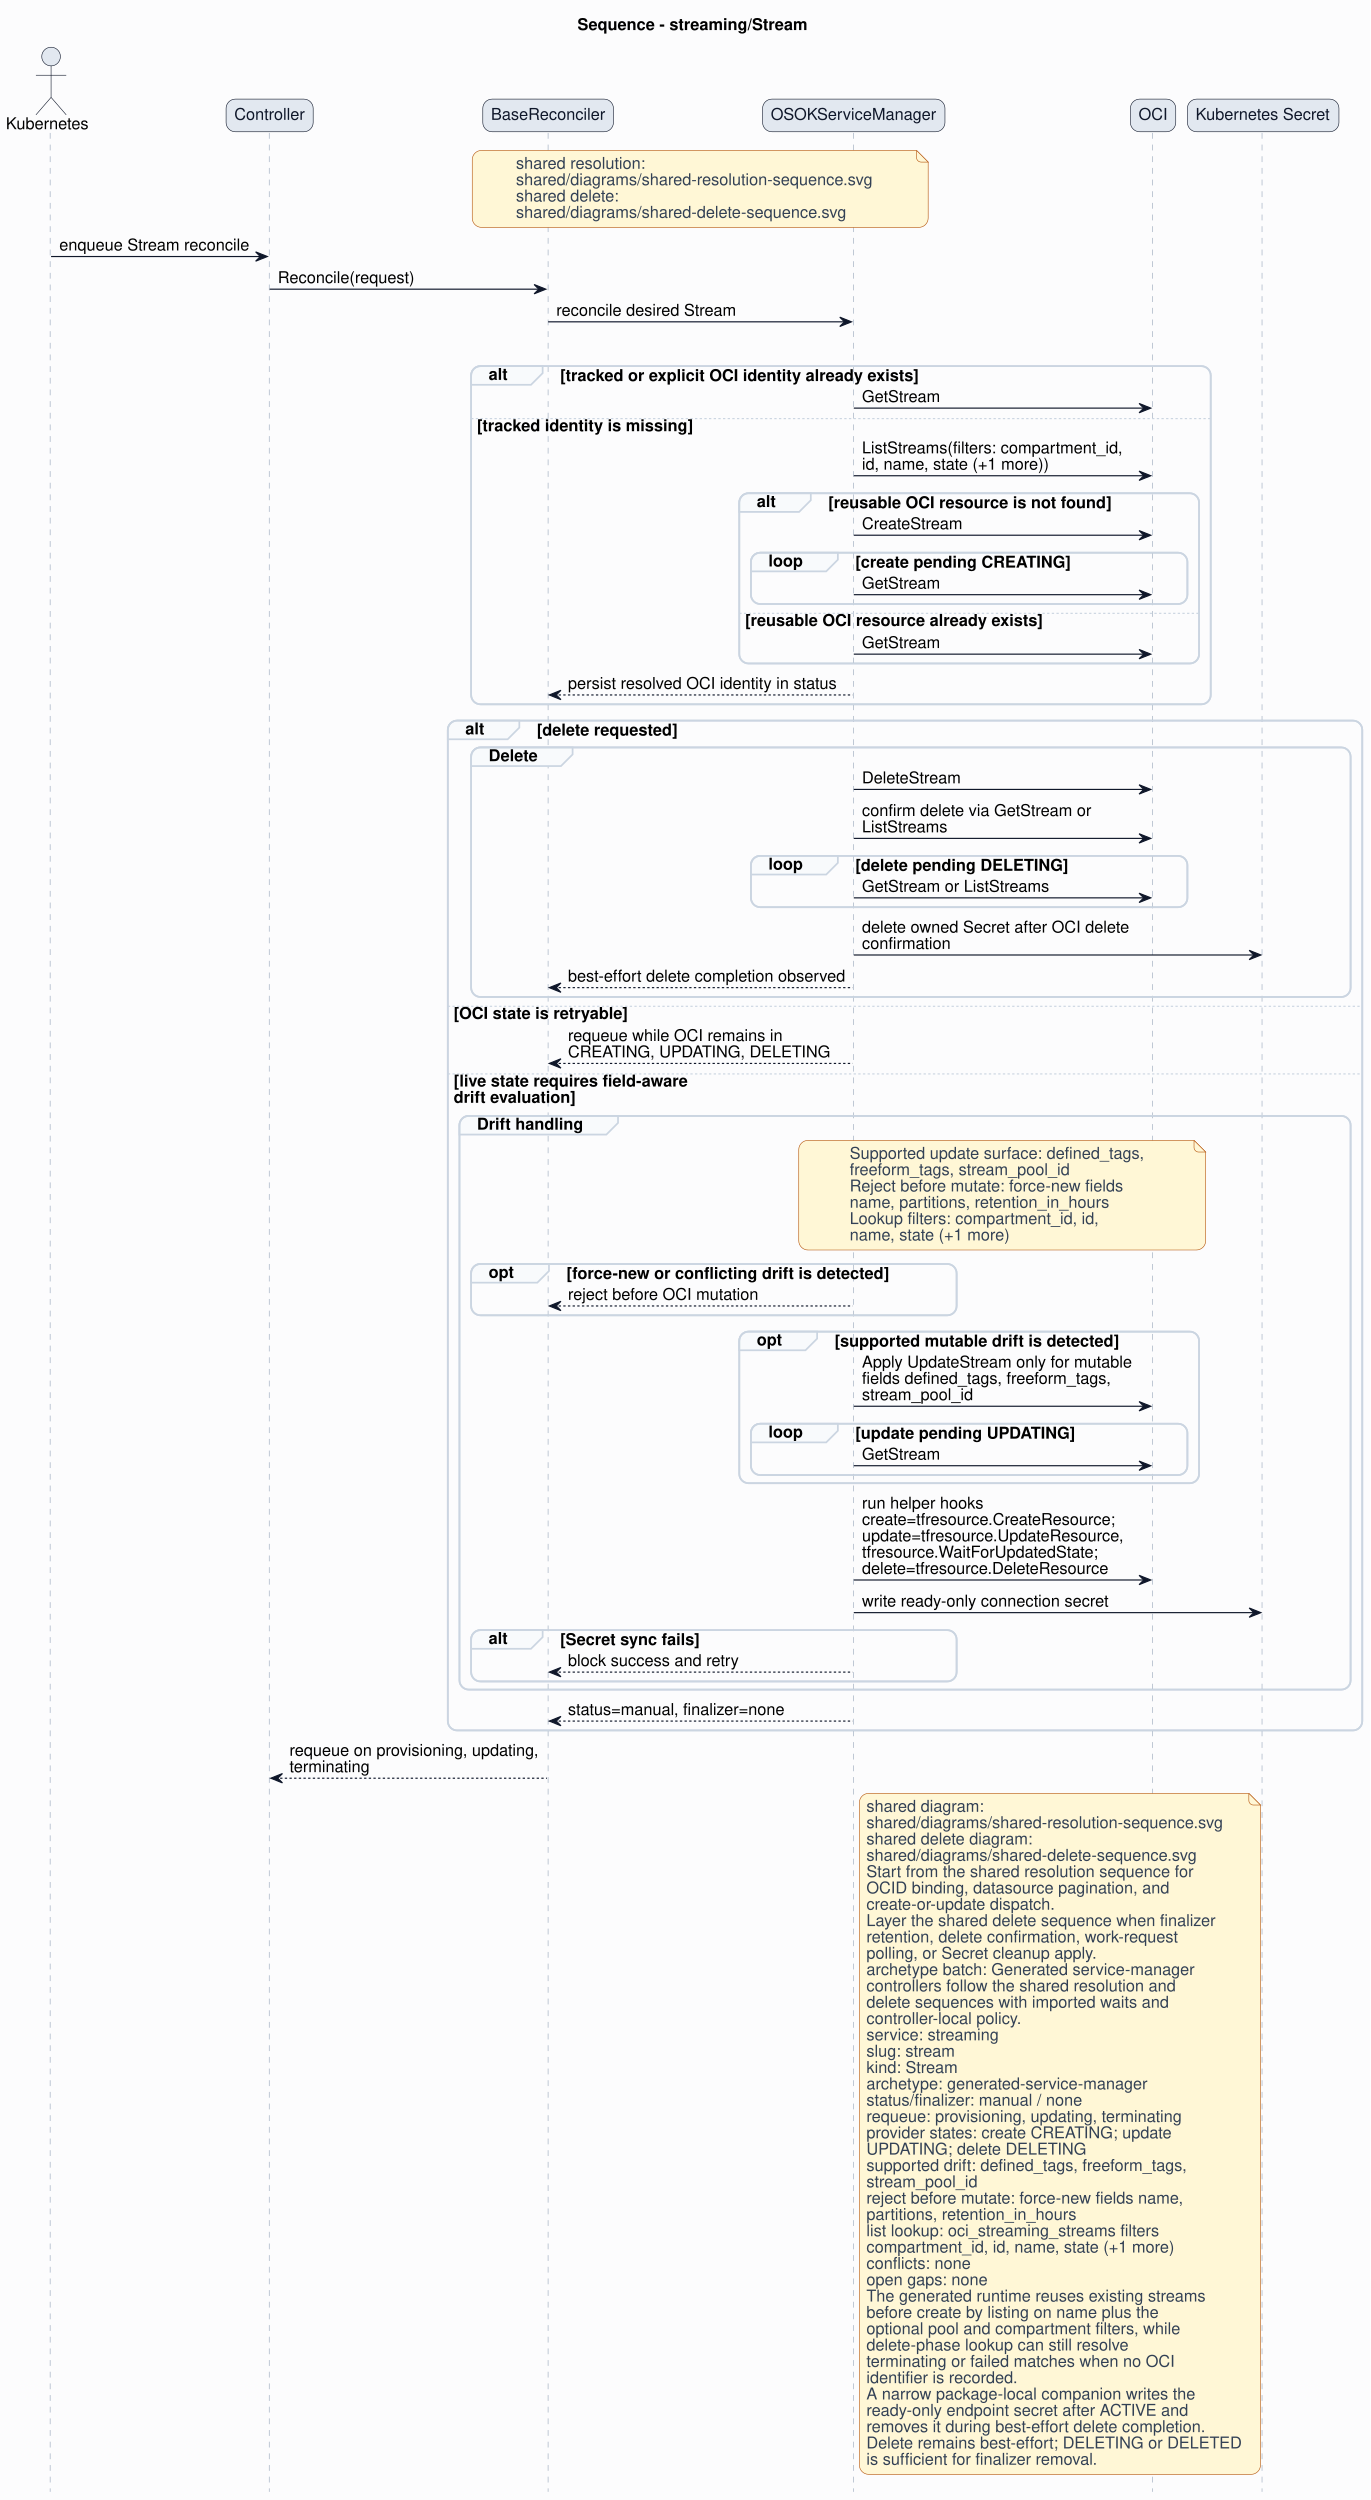
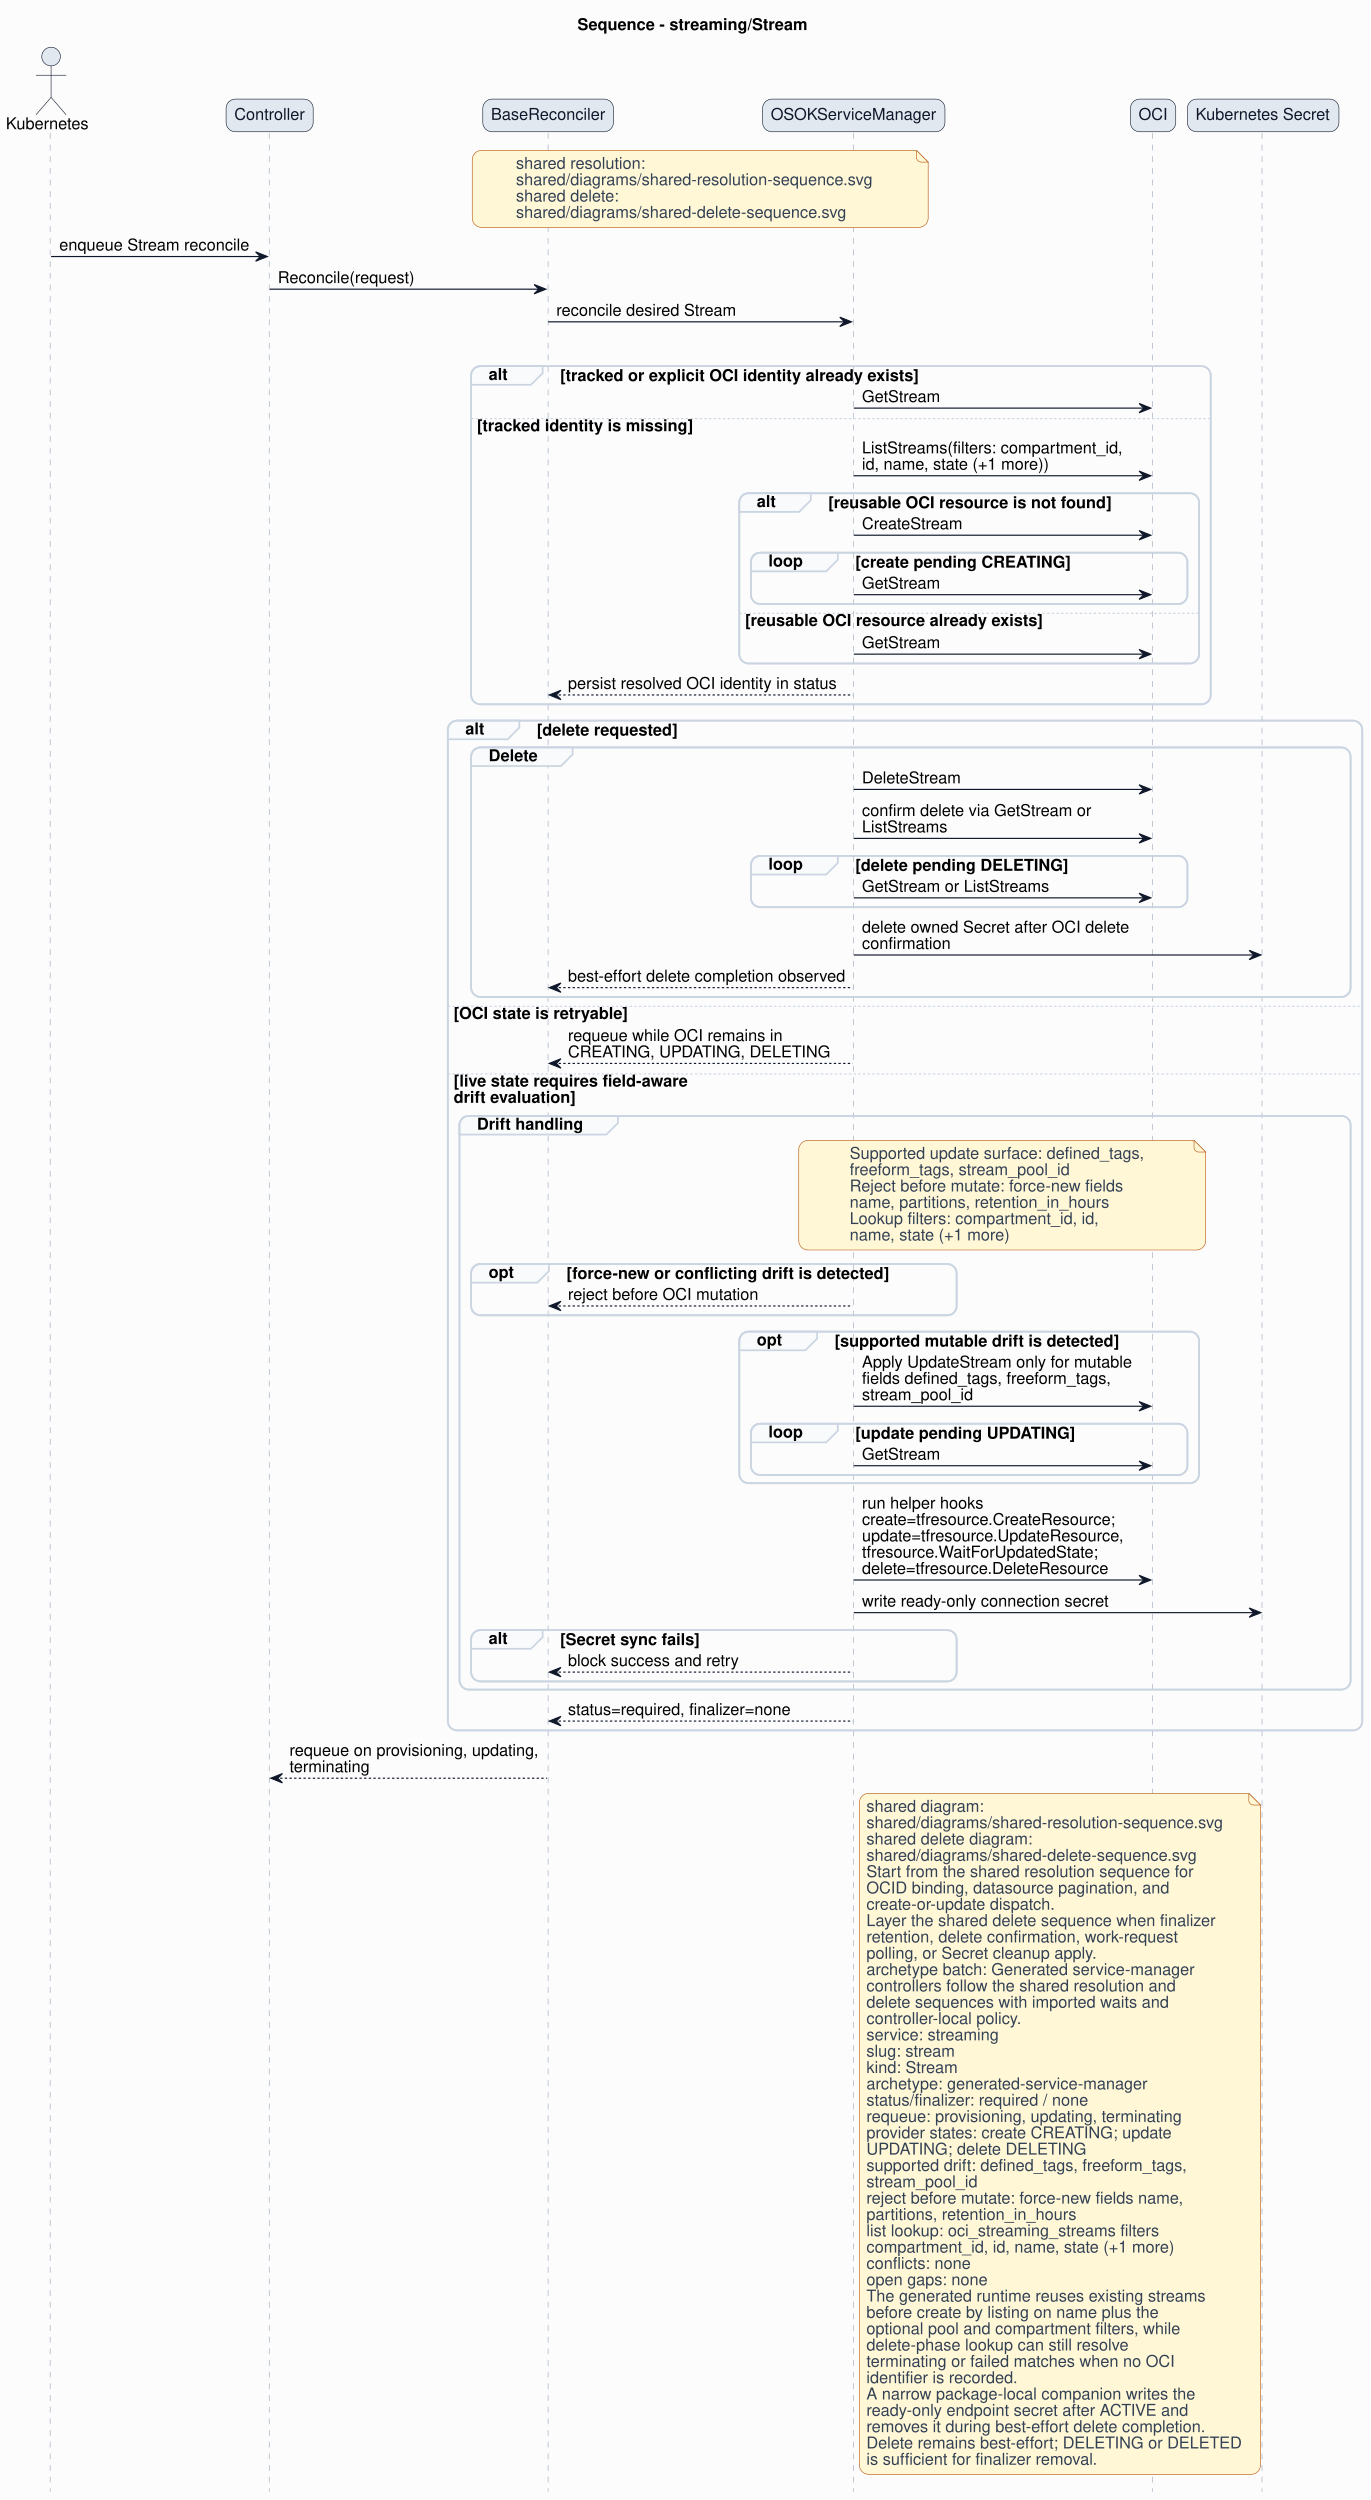
<svg xmlns="http://www.w3.org/2000/svg" contentStyleType="text/css" data-diagram-type="SEQUENCE" height="2144px" preserveAspectRatio="none" style="width:1175px;height:2144px;background:#FCFCFD;" version="1.1" viewBox="0 0 1175 2144" width="1175px" zoomAndPan="magnify">
  <defs />
  <g>
    <rect fill="#FCFCFD" height="2144" style="stroke:none;stroke-width:1;" width="1175" x="0" y="0" />
    <text fill="#000000" font-family="Helvetica" font-size="14" font-weight="bold" lengthAdjust="spacing" textLength="196.848" x="495.215" y="25.78">Sequence - streaming/Stream</text>
    <rect fill="none" height="290" rx="8" ry="8" style="stroke:#CBD5E1;stroke-width:1.5;" width="634.28" x="404.039" y="314" />
    <rect fill="none" height="146" rx="8" ry="8" style="stroke:#CBD5E1;stroke-width:1.5;" width="394.316" x="634.003" y="423" />
    <rect fill="none" height="44" rx="8" ry="8" style="stroke:#CBD5E1;stroke-width:1.5;" width="374.316" x="644.003" y="474" />
    <rect fill="none" height="866" rx="8" ry="8" style="stroke:#CBD5E1;stroke-width:1.5;" width="784.238" x="384.039" y="618" />
    <rect fill="none" height="214" rx="8" ry="8" style="stroke:#CBD5E1;stroke-width:1.5;" width="754.238" x="404.039" y="641" />
    <rect fill="none" height="44" rx="8" ry="8" style="stroke:#CBD5E1;stroke-width:1.5;" width="374.316" x="644.003" y="734" />
    <rect fill="none" height="492" rx="8" ry="8" style="stroke:#CBD5E1;stroke-width:1.5;" width="764.238" x="394.039" y="957" />
    <rect fill="none" height="44" rx="8" ry="8" style="stroke:#CBD5E1;stroke-width:1.5;" width="416.357" x="404.039" y="1084" />
    <rect fill="none" height="130" rx="8" ry="8" style="stroke:#CBD5E1;stroke-width:1.5;" width="394.316" x="634.003" y="1142" />
    <rect fill="none" height="44" rx="8" ry="8" style="stroke:#CBD5E1;stroke-width:1.5;" width="374.316" x="644.003" y="1221" />
    <rect fill="none" height="44" rx="8" ry="8" style="stroke:#CBD5E1;stroke-width:1.5;" width="416.357" x="404.039" y="1398" />
    <g class="participant-lifeline" data-entity-uid="part1" data-qualified-name="Kubernetes" id="part1-lifeline">
      <g>
        <rect fill="#000000" fill-opacity="0" height="2023" width="8" x="39.803" y="114" />
        <line style="stroke:#94A3B8;stroke-width:0.5;stroke-dasharray:5,5;" x1="43" x2="43" y1="114" y2="2137" />
      </g>
    </g>
    <g class="participant-lifeline" data-entity-uid="part2" data-qualified-name="Controller" id="part2-lifeline">
      <g>
        <rect fill="#000000" fill-opacity="0" height="2023" width="8" x="227.237" y="114" />
        <line style="stroke:#94A3B8;stroke-width:0.5;stroke-dasharray:5,5;" x1="230.892" x2="230.892" y1="114" y2="2137" />
      </g>
    </g>
    <g class="participant-lifeline" data-entity-uid="part3" data-qualified-name="BaseReconciler" id="part3-lifeline">
      <g>
        <rect fill="#000000" fill-opacity="0" height="2023" width="8" x="466.063" y="114" />
        <line style="stroke:#94A3B8;stroke-width:0.5;stroke-dasharray:5,5;" x1="470.039" x2="470.039" y1="114" y2="2137" />
      </g>
    </g>
    <g class="participant-lifeline" data-entity-uid="part4" data-qualified-name="ServiceManager" id="part4-lifeline">
      <g>
        <rect fill="#000000" fill-opacity="0" height="2023" width="8" x="728.2" y="114" />
        <line style="stroke:#94A3B8;stroke-width:0.5;stroke-dasharray:5,5;" x1="732.003" x2="732.003" y1="114" y2="2137" />
      </g>
    </g>
    <g class="participant-lifeline" data-entity-uid="part5" data-qualified-name="OCI" id="part5-lifeline">
      <g>
        <rect fill="#000000" fill-opacity="0" height="2023" width="8" x="984.875" y="114" />
        <line style="stroke:#94A3B8;stroke-width:0.5;stroke-dasharray:5,5;" x1="988.43" x2="988.43" y1="114" y2="2137" />
      </g>
    </g>
    <g class="participant-lifeline" data-entity-uid="part6" data-qualified-name="SecretStore" id="part6-lifeline">
      <g>
        <rect fill="#000000" fill-opacity="0" height="2023" width="8" x="1079.298" y="114" />
        <line style="stroke:#94A3B8;stroke-width:0.5;stroke-dasharray:5,5;" x1="1082.319" x2="1082.319" y1="114" y2="2137" />
      </g>
    </g>
    <g class="participant participant-head" data-entity-uid="part1" data-qualified-name="Kubernetes" id="part1-head">
      <text fill="#000000" font-family="Helvetica" font-size="14" lengthAdjust="spacing" textLength="71.606" x="5" y="110.78">Kubernetes</text>
      <ellipse cx="43.803" cy="48.5" fill="#E2E8F0" rx="8" ry="8" style="stroke:#0F172A;stroke-width:0.5;" />
      <path d="M43.803,56.5 L43.803,83.5 M30.803,64.5 L56.803,64.5 M43.803,83.5 L30.803,98.5 M43.803,83.5 L56.803,98.5" fill="none" style="stroke:#0F172A;stroke-width:0.5;" />
    </g>
    <g class="participant participant-head" data-entity-uid="part2" data-qualified-name="Controller" id="part2-head">
      <rect fill="#E2E8F0" height="28" rx="8" ry="8" style="stroke:#0F172A;stroke-width:0.5;" width="74.689" x="193.892" y="85" />
      <text fill="#0F172A" font-family="Helvetica" font-size="14" lengthAdjust="spacing" textLength="60.69" x="200.892" y="102.78">Controller</text>
    </g>
    <g class="participant participant-head" data-entity-uid="part3" data-qualified-name="BaseReconciler" id="part3-head">
      <rect fill="#E2E8F0" height="28" rx="8" ry="8" style="stroke:#0F172A;stroke-width:0.5;" width="112.048" x="414.039" y="85" />
      <text fill="#0F172A" font-family="Helvetica" font-size="14" lengthAdjust="spacing" textLength="98.048" x="421.039" y="102.78">BaseReconciler</text>
    </g>
    <g class="participant participant-head" data-entity-uid="part4" data-qualified-name="ServiceManager" id="part4-head">
      <rect fill="#E2E8F0" height="28" rx="8" ry="8" style="stroke:#0F172A;stroke-width:0.5;" width="156.393" x="654.003" y="85" />
      <text fill="#0F172A" font-family="Helvetica" font-size="14" lengthAdjust="spacing" textLength="142.393" x="661.003" y="102.78">OSOKServiceManager</text>
    </g>
    <g class="participant participant-head" data-entity-uid="part5" data-qualified-name="OCI" id="part5-head">
      <rect fill="#E2E8F0" height="28" rx="8" ry="8" style="stroke:#0F172A;stroke-width:0.5;" width="38.89" x="969.43" y="85" />
      <text fill="#0F172A" font-family="Helvetica" font-size="14" lengthAdjust="spacing" textLength="24.89" x="976.43" y="102.78">OCI</text>
    </g>
    <g class="participant participant-head" data-entity-uid="part6" data-qualified-name="SecretStore" id="part6-head">
      <rect fill="#E2E8F0" height="28" rx="8" ry="8" style="stroke:#0F172A;stroke-width:0.5;" width="129.958" x="1018.319" y="85" />
      <text fill="#0F172A" font-family="Helvetica" font-size="14" lengthAdjust="spacing" textLength="115.958" x="1025.319" y="102.78">Kubernetes Secret</text>
    </g>
    <path d="M405,137 L405,187 A8,8 0 0 0 413,195 L788,195 A8,8 0 0 0 796,187 L796,139 L786,129 L413,129 A8,8 0 0 0 405,137" fill="#FFF7D6" style="stroke:#B45309;stroke-width:0.5;" />
    <path d="M786,129 L786,135 A4,4 0 0 0 790,139 L796,139 L786,129" fill="#FFF7D6" style="stroke:#B45309;stroke-width:0.5;" />
    <text fill="#334155" font-family="Helvetica" font-size="14" lengthAdjust="spacing" textLength="111.289" x="442.483" y="144.78">shared resolution:</text>
    <text fill="#334155" font-family="Helvetica" font-size="14" lengthAdjust="spacing" textLength="307.392" x="442.483" y="158.78">shared/diagrams/shared-resolution-sequence.svg</text>
    <text fill="#334155" font-family="Helvetica" font-size="14" lengthAdjust="spacing" textLength="88.731" x="442.483" y="172.78">shared delete:</text>
    <text fill="#334155" font-family="Helvetica" font-size="14" lengthAdjust="spacing" textLength="284.833" x="442.483" y="186.78">shared/diagrams/shared-delete-sequence.svg</text>
    <g class="message" data-entity-1="part1" data-entity-2="part2" id="msg1">
      <polygon fill="#0F172A" points="219.237,216,229.237,220,219.237,224,223.237,220" style="stroke:#0F172A;stroke-width:1;" />
      <line style="stroke:#0F172A;stroke-width:1;" x1="43.803" x2="225.237" y1="220" y2="220" />
      <text fill="#000000" font-family="Helvetica" font-size="14" lengthAdjust="spacing" textLength="163.434" x="50.803" y="214.78">enqueue Stream reconcile</text>
    </g>
    <g class="message" data-entity-1="part2" data-entity-2="part3" id="msg2">
      <polygon fill="#0F172A" points="458.063,244,468.063,248,458.063,252,462.063,248" style="stroke:#0F172A;stroke-width:1;" />
      <line style="stroke:#0F172A;stroke-width:1;" x1="231.237" x2="464.063" y1="248" y2="248" />
      <text fill="#000000" font-family="Helvetica" font-size="14" lengthAdjust="spacing" textLength="117.496" x="238.237" y="242.78">Reconcile(request)</text>
    </g>
    <g class="message" data-entity-1="part3" data-entity-2="part4" id="msg3">
      <polygon fill="#0F172A" points="720.2,272,730.2,276,720.2,280,724.2,276" style="stroke:#0F172A;stroke-width:1;" />
      <line style="stroke:#0F172A;stroke-width:1;" x1="470.063" x2="726.2" y1="276" y2="276" />
      <text fill="#000000" font-family="Helvetica" font-size="14" lengthAdjust="spacing" textLength="154.848" x="477.063" y="270.78">reconcile desired Stream</text>
    </g>
    <path d="M412.039,314 L465.377,314 L465.377,320 L455.377,330 L404.039,330 L404.039,322 A8,8 0 0 1 412.039,314" fill="#F8FAFC" style="stroke:#CBD5E1;stroke-width:1.5;" />
    <rect fill="none" height="290" rx="8" ry="8" style="stroke:#CBD5E1;stroke-width:1.5;" width="634.28" x="404.039" y="314" />
    <text fill="#000000" font-family="Helvetica" font-size="14" font-weight="bold" lengthAdjust="spacing" textLength="16.338" x="419.039" y="325.78">alt</text>
    <text fill="#000000" font-family="Helvetica" font-size="14" font-weight="bold" lengthAdjust="spacing" textLength="308.109" x="480.377" y="326.78">[tracked or explicit OCI identity already exists]</text>
    <g class="message" data-entity-1="part4" data-entity-2="part5" id="msg4">
      <polygon fill="#0F172A" points="976.875,346,986.875,350,976.875,354,980.875,350" style="stroke:#0F172A;stroke-width:1;" />
      <line style="stroke:#0F172A;stroke-width:1;" x1="732.2" x2="982.875" y1="350" y2="350" />
      <text fill="#000000" font-family="Helvetica" font-size="14" lengthAdjust="spacing" textLength="67.689" x="739.2" y="344.78">GetStream</text>
    </g>
    <line style="stroke:#CBD5E1;stroke-width:1;stroke-dasharray:2,2;" x1="404.039" x2="1038.319" y1="359" y2="359" />
    <text fill="#000000" font-family="Helvetica" font-size="14" font-weight="bold" lengthAdjust="spacing" textLength="185.158" x="409.039" y="369.78">[tracked identity is missing]</text>
    <g class="message" data-entity-1="part4" data-entity-2="part5" id="msg5">
      <polygon fill="#0F172A" points="976.875,404,986.875,408,976.875,412,980.875,408" style="stroke:#0F172A;stroke-width:1;" />
      <line style="stroke:#0F172A;stroke-width:1;" x1="732.2" x2="982.875" y1="408" y2="408" />
      <text fill="#000000" font-family="Helvetica" font-size="14" lengthAdjust="spacing" textLength="224.068" x="739.2" y="388.78">ListStreams(filters: compartment_id,</text>
      <text fill="#000000" font-family="Helvetica" font-size="14" lengthAdjust="spacing" textLength="161.451" x="739.2" y="402.78">id, name, state (+1 more))</text>
    </g>
    <path d="M642.003,423 L695.341,423 L695.341,429 L685.341,439 L634.003,439 L634.003,431 A8,8 0 0 1 642.003,423" fill="#F8FAFC" style="stroke:#CBD5E1;stroke-width:1.5;" />
    <rect fill="none" height="146" rx="8" ry="8" style="stroke:#CBD5E1;stroke-width:1.5;" width="394.316" x="634.003" y="423" />
    <text fill="#000000" font-family="Helvetica" font-size="14" font-weight="bold" lengthAdjust="spacing" textLength="16.338" x="649.003" y="434.78">alt</text>
    <text fill="#000000" font-family="Helvetica" font-size="14" font-weight="bold" lengthAdjust="spacing" textLength="242.703" x="710.341" y="435.78">[reusable OCI resource is not found]</text>
    <g class="message" data-entity-1="part4" data-entity-2="part5" id="msg6">
      <polygon fill="#0F172A" points="976.875,455,986.875,459,976.875,463,980.875,459" style="stroke:#0F172A;stroke-width:1;" />
      <line style="stroke:#0F172A;stroke-width:1;" x1="732.2" x2="982.875" y1="459" y2="459" />
      <text fill="#000000" font-family="Helvetica" font-size="14" lengthAdjust="spacing" textLength="87.144" x="739.2" y="453.78">CreateStream</text>
    </g>
    <path d="M652.003,474 L718.548,474 L718.548,480 L708.548,490 L644.003,490 L644.003,482 A8,8 0 0 1 652.003,474" fill="#F8FAFC" style="stroke:#CBD5E1;stroke-width:1.5;" />
    <rect fill="none" height="44" rx="8" ry="8" style="stroke:#CBD5E1;stroke-width:1.5;" width="374.316" x="644.003" y="474" />
    <text fill="#000000" font-family="Helvetica" font-size="14" font-weight="bold" lengthAdjust="spacing" textLength="29.545" x="659.003" y="485.78">loop</text>
    <text fill="#000000" font-family="Helvetica" font-size="14" font-weight="bold" lengthAdjust="spacing" textLength="185.903" x="733.548" y="486.78">[create pending CREATING]</text>
    <g class="message" data-entity-1="part4" data-entity-2="part5" id="msg7">
      <polygon fill="#0F172A" points="976.875,506,986.875,510,976.875,514,980.875,510" style="stroke:#0F172A;stroke-width:1;" />
      <line style="stroke:#0F172A;stroke-width:1;" x1="732.2" x2="982.875" y1="510" y2="510" />
      <text fill="#000000" font-family="Helvetica" font-size="14" lengthAdjust="spacing" textLength="67.689" x="739.2" y="504.78">GetStream</text>
    </g>
    <line style="stroke:#CBD5E1;stroke-width:1;stroke-dasharray:2,2;" x1="634.003" x2="1028.319" y1="526" y2="526" />
    <text fill="#000000" font-family="Helvetica" font-size="14" font-weight="bold" lengthAdjust="spacing" textLength="255.233" x="639.003" y="536.78">[reusable OCI resource already exists]</text>
    <g class="message" data-entity-1="part4" data-entity-2="part5" id="msg8">
      <polygon fill="#0F172A" points="976.875,557,986.875,561,976.875,565,980.875,561" style="stroke:#0F172A;stroke-width:1;" />
      <line style="stroke:#0F172A;stroke-width:1;" x1="732.2" x2="982.875" y1="561" y2="561" />
      <text fill="#000000" font-family="Helvetica" font-size="14" lengthAdjust="spacing" textLength="67.689" x="739.2" y="555.78">GetStream</text>
    </g>
    <g class="message" data-entity-1="part4" data-entity-2="part3" id="msg9">
      <polygon fill="#0F172A" points="481.063,592,471.063,596,481.063,600,477.063,596" style="stroke:#0F172A;stroke-width:1;" />
      <line style="stroke:#0F172A;stroke-width:1;stroke-dasharray:2,2;" x1="475.063" x2="731.2" y1="596" y2="596" />
      <text fill="#000000" font-family="Helvetica" font-size="14" lengthAdjust="spacing" textLength="231.096" x="487.063" y="590.78">persist resolved OCI identity in status</text>
    </g>
    <path d="M392.039,618 L445.377,618 L445.377,624 L435.377,634 L384.039,634 L384.039,626 A8,8 0 0 1 392.039,618" fill="#F8FAFC" style="stroke:#CBD5E1;stroke-width:1.5;" />
    <rect fill="none" height="866" rx="8" ry="8" style="stroke:#CBD5E1;stroke-width:1.5;" width="784.238" x="384.039" y="618" />
    <text fill="#000000" font-family="Helvetica" font-size="14" font-weight="bold" lengthAdjust="spacing" textLength="16.338" x="399.039" y="629.78">alt</text>
    <text fill="#000000" font-family="Helvetica" font-size="14" font-weight="bold" lengthAdjust="spacing" textLength="120.586" x="460.377" y="630.78">[delete requested]</text>
    <path d="M412.039,641 L491.06,641 L491.06,647 L481.06,657 L404.039,657 L404.039,649 A8,8 0 0 1 412.039,641" fill="#F8FAFC" style="stroke:#CBD5E1;stroke-width:1.5;" />
    <rect fill="none" height="214" rx="8" ry="8" style="stroke:#CBD5E1;stroke-width:1.5;" width="754.238" x="404.039" y="641" />
    <text fill="#000000" font-family="Helvetica" font-size="14" font-weight="bold" lengthAdjust="spacing" textLength="42.02" x="419.039" y="652.78">Delete</text>
    <g class="message" data-entity-1="part4" data-entity-2="part5" id="msg10">
      <polygon fill="#0F172A" points="976.875,673,986.875,677,976.875,681,980.875,677" style="stroke:#0F172A;stroke-width:1;" />
      <line style="stroke:#0F172A;stroke-width:1;" x1="732.2" x2="982.875" y1="677" y2="677" />
      <text fill="#000000" font-family="Helvetica" font-size="14" lengthAdjust="spacing" textLength="85.593" x="739.2" y="671.78">DeleteStream</text>
    </g>
    <g class="message" data-entity-1="part4" data-entity-2="part5" id="msg11">
      <polygon fill="#0F172A" points="976.875,715,986.875,719,976.875,723,980.875,719" style="stroke:#0F172A;stroke-width:1;" />
      <line style="stroke:#0F172A;stroke-width:1;" x1="732.2" x2="982.875" y1="719" y2="719" />
      <text fill="#000000" font-family="Helvetica" font-size="14" lengthAdjust="spacing" textLength="197.634" x="739.2" y="699.78">confirm delete via GetStream or</text>
      <text fill="#000000" font-family="Helvetica" font-size="14" lengthAdjust="spacing" textLength="73.91" x="739.2" y="713.78">ListStreams</text>
    </g>
    <path d="M652.003,734 L718.548,734 L718.548,740 L708.548,750 L644.003,750 L644.003,742 A8,8 0 0 1 652.003,734" fill="#F8FAFC" style="stroke:#CBD5E1;stroke-width:1.5;" />
    <rect fill="none" height="44" rx="8" ry="8" style="stroke:#CBD5E1;stroke-width:1.5;" width="374.316" x="644.003" y="734" />
    <text fill="#000000" font-family="Helvetica" font-size="14" font-weight="bold" lengthAdjust="spacing" textLength="29.545" x="659.003" y="745.78">loop</text>
    <text fill="#000000" font-family="Helvetica" font-size="14" font-weight="bold" lengthAdjust="spacing" textLength="182.779" x="733.548" y="746.78">[delete pending DELETING]</text>
    <g class="message" data-entity-1="part4" data-entity-2="part5" id="msg12">
      <polygon fill="#0F172A" points="976.875,766,986.875,770,976.875,774,980.875,770" style="stroke:#0F172A;stroke-width:1;" />
      <line style="stroke:#0F172A;stroke-width:1;" x1="732.2" x2="982.875" y1="770" y2="770" />
      <text fill="#000000" font-family="Helvetica" font-size="14" lengthAdjust="spacing" textLength="161.827" x="739.2" y="764.78">GetStream or ListStreams</text>
    </g>
    <g class="message" data-entity-1="part4" data-entity-2="part6" id="msg13">
      <polygon fill="#0F172A" points="1071.298,815,1081.298,819,1071.298,823,1075.298,819" style="stroke:#0F172A;stroke-width:1;" />
      <line style="stroke:#0F172A;stroke-width:1;" x1="732.2" x2="1077.298" y1="819" y2="819" />
      <text fill="#000000" font-family="Helvetica" font-size="14" lengthAdjust="spacing" textLength="230.357" x="739.2" y="799.78">delete owned Secret after OCI delete</text>
      <text fill="#000000" font-family="Helvetica" font-size="14" lengthAdjust="spacing" textLength="76.255" x="739.2" y="813.78">confirmation</text>
    </g>
    <g class="message" data-entity-1="part4" data-entity-2="part3" id="msg14">
      <polygon fill="#0F172A" points="481.063,843,471.063,847,481.063,851,477.063,847" style="stroke:#0F172A;stroke-width:1;" />
      <line style="stroke:#0F172A;stroke-width:1;stroke-dasharray:2,2;" x1="475.063" x2="731.2" y1="847" y2="847" />
      <text fill="#000000" font-family="Helvetica" font-size="14" lengthAdjust="spacing" textLength="238.137" x="487.063" y="841.78">best-effort delete completion observed</text>
    </g>
    <line style="stroke:#CBD5E1;stroke-width:1;stroke-dasharray:2,2;" x1="384.039" x2="1168.277" y1="863" y2="863" />
    <text fill="#000000" font-family="Helvetica" font-size="14" font-weight="bold" lengthAdjust="spacing" textLength="149.386" x="389.039" y="873.78">[OCI state is retryable]</text>
    <g class="message" data-entity-1="part4" data-entity-2="part3" id="msg15">
      <polygon fill="#0F172A" points="481.063,908,471.063,912,481.063,916,477.063,912" style="stroke:#0F172A;stroke-width:1;" />
      <line style="stroke:#0F172A;stroke-width:1;stroke-dasharray:2,2;" x1="475.063" x2="731.2" y1="912" y2="912" />
      <text fill="#000000" font-family="Helvetica" font-size="14" lengthAdjust="spacing" textLength="184.42" x="487.063" y="892.78">requeue while OCI remains in</text>
      <text fill="#000000" font-family="Helvetica" font-size="14" lengthAdjust="spacing" textLength="230.248" x="487.063" y="906.78">CREATING, UPDATING, DELETING</text>
    </g>
    <line style="stroke:#CBD5E1;stroke-width:1;stroke-dasharray:2,2;" x1="384.039" x2="1168.277" y1="921" y2="921" />
    <text fill="#000000" font-family="Helvetica" font-size="14" font-weight="bold" lengthAdjust="spacing" textLength="200.751" x="389.039" y="931.78">[live state requires field-aware</text>
    <text fill="#000000" font-family="Helvetica" font-size="14" font-weight="bold" lengthAdjust="spacing" textLength="105.007" x="389.039" y="945.78">drift evaluation]</text>
    <path d="M402.039,957 L530.025,957 L530.025,963 L520.025,973 L394.039,973 L394.039,965 A8,8 0 0 1 402.039,957" fill="#F8FAFC" style="stroke:#CBD5E1;stroke-width:1.5;" />
    <rect fill="none" height="492" rx="8" ry="8" style="stroke:#CBD5E1;stroke-width:1.5;" width="764.238" x="394.039" y="957" />
    <text fill="#000000" font-family="Helvetica" font-size="14" font-weight="bold" lengthAdjust="spacing" textLength="90.986" x="409.039" y="968.78">Drift handling</text>
    <path d="M685,986 L685,1064 A8,8 0 0 0 693,1072 L1026,1072 A8,8 0 0 0 1034,1064 L1034,988 L1024,978 L693,978 A8,8 0 0 0 685,986" fill="#FFF7D6" style="stroke:#B45309;stroke-width:0.5;" />
    <path d="M1024,978 L1024,984 A4,4 0 0 0 1028,988 L1034,988 L1024,978" fill="#FFF7D6" style="stroke:#B45309;stroke-width:0.5;" />
    <text fill="#334155" font-family="Helvetica" font-size="14" lengthAdjust="spacing" textLength="252.964" x="728.676" y="993.78">Supported update surface: defined_tags,</text>
    <text fill="#334155" font-family="Helvetica" font-size="14" lengthAdjust="spacing" textLength="189.875" x="728.676" y="1007.78">freeform_tags, stream_pool_id</text>
    <text fill="#334155" font-family="Helvetica" font-size="14" lengthAdjust="spacing" textLength="235.778" x="728.676" y="1021.78">Reject before mutate: force-new fields</text>
    <text fill="#334155" font-family="Helvetica" font-size="14" lengthAdjust="spacing" textLength="223.357" x="728.676" y="1035.78">name, partitions, retention_in_hours</text>
    <text fill="#334155" font-family="Helvetica" font-size="14" lengthAdjust="spacing" textLength="213.992" x="728.676" y="1049.78">Lookup filters: compartment_id, id,</text>
    <text fill="#334155" font-family="Helvetica" font-size="14" lengthAdjust="spacing" textLength="138.113" x="728.676" y="1063.78">name, state (+1 more)</text>
    <path d="M412.039,1084 L470.805,1084 L470.805,1090 L460.805,1100 L404.039,1100 L404.039,1092 A8,8 0 0 1 412.039,1084" fill="#F8FAFC" style="stroke:#CBD5E1;stroke-width:1.5;" />
    <rect fill="none" height="44" rx="8" ry="8" style="stroke:#CBD5E1;stroke-width:1.5;" width="416.357" x="404.039" y="1084" />
    <text fill="#000000" font-family="Helvetica" font-size="14" font-weight="bold" lengthAdjust="spacing" textLength="21.766" x="419.039" y="1095.78">opt</text>
    <text fill="#000000" font-family="Helvetica" font-size="14" font-weight="bold" lengthAdjust="spacing" textLength="276.131" x="485.805" y="1096.78">[force-new or conflicting drift is detected]</text>
    <g class="message" data-entity-1="part4" data-entity-2="part3" id="msg16">
      <polygon fill="#0F172A" points="481.063,1116,471.063,1120,481.063,1124,477.063,1120" style="stroke:#0F172A;stroke-width:1;" />
      <line style="stroke:#0F172A;stroke-width:1;stroke-dasharray:2,2;" x1="475.063" x2="731.2" y1="1120" y2="1120" />
      <text fill="#000000" font-family="Helvetica" font-size="14" lengthAdjust="spacing" textLength="164.185" x="487.063" y="1114.78">reject before OCI mutation</text>
    </g>
    <path d="M642.003,1142 L700.769,1142 L700.769,1148 L690.769,1158 L634.003,1158 L634.003,1150 A8,8 0 0 1 642.003,1142" fill="#F8FAFC" style="stroke:#CBD5E1;stroke-width:1.5;" />
    <rect fill="none" height="130" rx="8" ry="8" style="stroke:#CBD5E1;stroke-width:1.5;" width="394.316" x="634.003" y="1142" />
    <text fill="#000000" font-family="Helvetica" font-size="14" font-weight="bold" lengthAdjust="spacing" textLength="21.766" x="649.003" y="1153.78">opt</text>
    <text fill="#000000" font-family="Helvetica" font-size="14" font-weight="bold" lengthAdjust="spacing" textLength="243.462" x="715.769" y="1154.78">[supported mutable drift is detected]</text>
    <g class="message" data-entity-1="part4" data-entity-2="part5" id="msg17">
      <polygon fill="#0F172A" points="976.875,1202,986.875,1206,976.875,1210,980.875,1206" style="stroke:#0F172A;stroke-width:1;" />
      <line style="stroke:#0F172A;stroke-width:1;" x1="732.2" x2="982.875" y1="1206" y2="1206" />
      <text fill="#000000" font-family="Helvetica" font-size="14" lengthAdjust="spacing" textLength="232.675" x="739.2" y="1172.78">Apply UpdateStream only for mutable</text>
      <text fill="#000000" font-family="Helvetica" font-size="14" lengthAdjust="spacing" textLength="214.792" x="739.2" y="1186.78">fields defined_tags, freeform_tags,</text>
      <text fill="#000000" font-family="Helvetica" font-size="14" lengthAdjust="spacing" textLength="95.724" x="739.2" y="1200.78">stream_pool_id</text>
    </g>
    <path d="M652.003,1221 L718.548,1221 L718.548,1227 L708.548,1237 L644.003,1237 L644.003,1229 A8,8 0 0 1 652.003,1221" fill="#F8FAFC" style="stroke:#CBD5E1;stroke-width:1.5;" />
    <rect fill="none" height="44" rx="8" ry="8" style="stroke:#CBD5E1;stroke-width:1.5;" width="374.316" x="644.003" y="1221" />
    <text fill="#000000" font-family="Helvetica" font-size="14" font-weight="bold" lengthAdjust="spacing" textLength="29.545" x="659.003" y="1232.78">loop</text>
    <text fill="#000000" font-family="Helvetica" font-size="14" font-weight="bold" lengthAdjust="spacing" textLength="190.538" x="733.548" y="1233.78">[update pending UPDATING]</text>
    <g class="message" data-entity-1="part4" data-entity-2="part5" id="msg18">
      <polygon fill="#0F172A" points="976.875,1253,986.875,1257,976.875,1261,980.875,1257" style="stroke:#0F172A;stroke-width:1;" />
      <line style="stroke:#0F172A;stroke-width:1;" x1="732.2" x2="982.875" y1="1257" y2="1257" />
      <text fill="#000000" font-family="Helvetica" font-size="14" lengthAdjust="spacing" textLength="67.689" x="739.2" y="1251.78">GetStream</text>
    </g>
    <g class="message" data-entity-1="part4" data-entity-2="part5" id="msg19">
      <polygon fill="#0F172A" points="976.875,1351,986.875,1355,976.875,1359,980.875,1355" style="stroke:#0F172A;stroke-width:1;" />
      <line style="stroke:#0F172A;stroke-width:1;" x1="732.2" x2="982.875" y1="1355" y2="1355" />
      <text fill="#000000" font-family="Helvetica" font-size="14" lengthAdjust="spacing" textLength="104.289" x="739.2" y="1293.78">run helper hooks</text>
      <text fill="#000000" font-family="Helvetica" font-size="14" lengthAdjust="spacing" textLength="219.051" x="739.2" y="1307.78">create=tfresource.CreateResource;</text>
      <text fill="#000000" font-family="Helvetica" font-size="14" lengthAdjust="spacing" textLength="226.085" x="739.2" y="1321.78">update=tfresource.UpdateResource,</text>
      <text fill="#000000" font-family="Helvetica" font-size="14" lengthAdjust="spacing" textLength="204.648" x="739.2" y="1335.78">tfresource.WaitForUpdatedState;</text>
      <text fill="#000000" font-family="Helvetica" font-size="14" lengthAdjust="spacing" textLength="212.844" x="739.2" y="1349.78">delete=tfresource.DeleteResource</text>
    </g>
    <g class="message" data-entity-1="part4" data-entity-2="part6" id="msg20">
      <polygon fill="#0F172A" points="1071.298,1379,1081.298,1383,1071.298,1387,1075.298,1383" style="stroke:#0F172A;stroke-width:1;" />
      <line style="stroke:#0F172A;stroke-width:1;" x1="732.2" x2="1077.298" y1="1383" y2="1383" />
      <text fill="#000000" font-family="Helvetica" font-size="14" lengthAdjust="spacing" textLength="212.434" x="739.2" y="1377.78">write ready-only connection secret</text>
    </g>
    <path d="M412.039,1398 L465.377,1398 L465.377,1404 L455.377,1414 L404.039,1414 L404.039,1406 A8,8 0 0 1 412.039,1398" fill="#F8FAFC" style="stroke:#CBD5E1;stroke-width:1.5;" />
    <rect fill="none" height="44" rx="8" ry="8" style="stroke:#CBD5E1;stroke-width:1.5;" width="416.357" x="404.039" y="1398" />
    <text fill="#000000" font-family="Helvetica" font-size="14" font-weight="bold" lengthAdjust="spacing" textLength="16.338" x="419.039" y="1409.78">alt</text>
    <text fill="#000000" font-family="Helvetica" font-size="14" font-weight="bold" lengthAdjust="spacing" textLength="119.834" x="480.377" y="1410.78">[Secret sync fails]</text>
    <g class="message" data-entity-1="part4" data-entity-2="part3" id="msg21">
      <polygon fill="#0F172A" points="481.063,1430,471.063,1434,481.063,1438,477.063,1434" style="stroke:#0F172A;stroke-width:1;" />
      <line style="stroke:#0F172A;stroke-width:1;stroke-dasharray:2,2;" x1="475.063" x2="731.2" y1="1434" y2="1434" />
      <text fill="#000000" font-family="Helvetica" font-size="14" lengthAdjust="spacing" textLength="146.282" x="487.063" y="1428.78">block success and retry</text>
    </g>
    <g class="message" data-entity-1="part4" data-entity-2="part3" id="msg22">
      <polygon fill="#0F172A" points="481.063,1472,471.063,1476,481.063,1480,477.063,1476" style="stroke:#0F172A;stroke-width:1;" />
      <line style="stroke:#0F172A;stroke-width:1;stroke-dasharray:2,2;" x1="475.063" x2="731.2" y1="1476" y2="1476" />
-       <text fill="#000000" font-family="Helvetica" font-size="14" lengthAdjust="spacing" textLength="186.785" x="487.063" y="1470.78">status=manual, finalizer=none</text>
+       <text fill="#000000" font-family="Helvetica" font-size="14" lengthAdjust="spacing" textLength="192.233" x="487.063" y="1470.78">status=required, finalizer=none</text>
    </g>
    <g class="message" data-entity-1="part3" data-entity-2="part2" id="msg23">
      <polygon fill="#0F172A" points="242.237,1521,232.237,1525,242.237,1529,238.237,1525" style="stroke:#0F172A;stroke-width:1;" />
      <line style="stroke:#0F172A;stroke-width:1;stroke-dasharray:2,2;" x1="236.237" x2="469.063" y1="1525" y2="1525" />
      <text fill="#000000" font-family="Helvetica" font-size="14" lengthAdjust="spacing" textLength="214.826" x="248.237" y="1505.78">requeue on provisioning, updating,</text>
      <text fill="#000000" font-family="Helvetica" font-size="14" lengthAdjust="spacing" textLength="69.255" x="248.237" y="1519.78">terminating</text>
    </g>
    <path d="M737,1546 L737,2114 A8,8 0 0 0 745,2122 L1073,2122 A8,8 0 0 0 1081,2114 L1081,1548 L1071,1538 L745,1538 A8,8 0 0 0 737,1546" fill="#FFF7D6" style="stroke:#B45309;stroke-width:0.5;" />
    <path d="M1071,1538 L1071,1544 A4,4 0 0 0 1075,1548 L1081,1548 L1071,1538" fill="#FFF7D6" style="stroke:#B45309;stroke-width:0.5;" />
    <text fill="#334155" font-family="Helvetica" font-size="14" lengthAdjust="spacing" textLength="101.165" x="743" y="1553.78">shared diagram:</text>
    <text fill="#334155" font-family="Helvetica" font-size="14" lengthAdjust="spacing" textLength="307.392" x="743" y="1567.78">shared/diagrams/shared-resolution-sequence.svg</text>
    <text fill="#334155" font-family="Helvetica" font-size="14" lengthAdjust="spacing" textLength="143.199" x="743" y="1581.78">shared delete diagram:</text>
    <text fill="#334155" font-family="Helvetica" font-size="14" lengthAdjust="spacing" textLength="284.833" x="743" y="1595.78">shared/diagrams/shared-delete-sequence.svg</text>
    <text fill="#334155" font-family="Helvetica" font-size="14" lengthAdjust="spacing" textLength="280.93" x="743" y="1609.78">Start from the shared resolution sequence for</text>
    <text fill="#334155" font-family="Helvetica" font-size="14" lengthAdjust="spacing" textLength="260.729" x="743" y="1623.78">OCID binding, datasource pagination, and</text>
    <text fill="#334155" font-family="Helvetica" font-size="14" lengthAdjust="spacing" textLength="163.427" x="743" y="1637.78">create-or-update dispatch.</text>
    <text fill="#334155" font-family="Helvetica" font-size="14" lengthAdjust="spacing" textLength="301.198" x="743" y="1651.78">Layer the shared delete sequence when finalizer</text>
    <text fill="#334155" font-family="Helvetica" font-size="14" lengthAdjust="spacing" textLength="269.247" x="743" y="1665.78">retention, delete confirmation, work-request</text>
    <text fill="#334155" font-family="Helvetica" font-size="14" lengthAdjust="spacing" textLength="199.233" x="743" y="1679.78">polling, or Secret cleanup apply.</text>
    <text fill="#334155" font-family="Helvetica" font-size="14" lengthAdjust="spacing" textLength="281.709" x="743" y="1693.78">archetype batch: Generated service-manager</text>
    <text fill="#334155" font-family="Helvetica" font-size="14" lengthAdjust="spacing" textLength="266.15" x="743" y="1707.78">controllers follow the shared resolution and</text>
    <text fill="#334155" font-family="Helvetica" font-size="14" lengthAdjust="spacing" textLength="259.93" x="743" y="1721.78">delete sequences with imported waits and</text>
    <text fill="#334155" font-family="Helvetica" font-size="14" lengthAdjust="spacing" textLength="134.606" x="743" y="1735.78">controller-local policy.</text>
    <text fill="#334155" font-family="Helvetica" font-size="14" lengthAdjust="spacing" textLength="113.593" x="743" y="1749.78">service: streaming</text>
    <text fill="#334155" font-family="Helvetica" font-size="14" lengthAdjust="spacing" textLength="76.248" x="743" y="1763.78">slug: stream</text>
    <text fill="#334155" font-family="Helvetica" font-size="14" lengthAdjust="spacing" textLength="78.586" x="743" y="1777.78">kind: Stream</text>
    <text fill="#334155" font-family="Helvetica" font-size="14" lengthAdjust="spacing" textLength="241.24" x="743" y="1791.78">archetype: generated-service-manager</text>
-     <text fill="#334155" font-family="Helvetica" font-size="14" lengthAdjust="spacing" textLength="185.992" x="743" y="1805.78">status/finalizer: manual / none</text>
+     <text fill="#334155" font-family="Helvetica" font-size="14" lengthAdjust="spacing" textLength="191.44" x="743" y="1805.78">status/finalizer: required / none</text>
    <text fill="#334155" font-family="Helvetica" font-size="14" lengthAdjust="spacing" textLength="272.398" x="743" y="1819.78">requeue: provisioning, updating, terminating</text>
    <text fill="#334155" font-family="Helvetica" font-size="14" lengthAdjust="spacing" textLength="265.337" x="743" y="1833.78">provider states: create CREATING; update</text>
    <text fill="#334155" font-family="Helvetica" font-size="14" lengthAdjust="spacing" textLength="192.165" x="743" y="1847.78">UPDATING; delete DELETING</text>
    <text fill="#334155" font-family="Helvetica" font-size="14" lengthAdjust="spacing" textLength="275.495" x="743" y="1861.78">supported drift: defined_tags, freeform_tags,</text>
    <text fill="#334155" font-family="Helvetica" font-size="14" lengthAdjust="spacing" textLength="95.724" x="743" y="1875.78">stream_pool_id</text>
    <text fill="#334155" font-family="Helvetica" font-size="14" lengthAdjust="spacing" textLength="273.13" x="743" y="1889.78">reject before mutate: force-new fields name,</text>
    <text fill="#334155" font-family="Helvetica" font-size="14" lengthAdjust="spacing" textLength="180.558" x="743" y="1903.78">partitions, retention_in_hours</text>
    <text fill="#334155" font-family="Helvetica" font-size="14" lengthAdjust="spacing" textLength="252.096" x="743" y="1917.78">list lookup: oci_streaming_streams filters</text>
    <text fill="#334155" font-family="Helvetica" font-size="14" lengthAdjust="spacing" textLength="264.947" x="743" y="1931.78">compartment_id, id, name, state (+1 more)</text>
    <text fill="#334155" font-family="Helvetica" font-size="14" lengthAdjust="spacing" textLength="89.496" x="743" y="1945.78">conflicts: none</text>
    <text fill="#334155" font-family="Helvetica" font-size="14" lengthAdjust="spacing" textLength="104.316" x="743" y="1959.78">open gaps: none</text>
    <text fill="#334155" font-family="Helvetica" font-size="14" lengthAdjust="spacing" textLength="292.585" x="743" y="1973.78">The generated runtime reuses existing streams</text>
    <text fill="#334155" font-family="Helvetica" font-size="14" lengthAdjust="spacing" textLength="252.15" x="743" y="1987.78">before create by listing on name plus the</text>
    <text fill="#334155" font-family="Helvetica" font-size="14" lengthAdjust="spacing" textLength="269.254" x="743" y="2001.78">optional pool and compartment filters, while</text>
    <text fill="#334155" font-family="Helvetica" font-size="14" lengthAdjust="spacing" textLength="225.689" x="743" y="2015.78">delete-phase lookup can still resolve</text>
    <text fill="#334155" font-family="Helvetica" font-size="14" lengthAdjust="spacing" textLength="265.351" x="743" y="2029.78">terminating or failed matches when no OCI</text>
    <text fill="#334155" font-family="Helvetica" font-size="14" lengthAdjust="spacing" textLength="129.951" x="743" y="2043.78">identifier is recorded.</text>
    <text fill="#334155" font-family="Helvetica" font-size="14" lengthAdjust="spacing" textLength="282.475" x="743" y="2057.78">A narrow package-local companion writes the</text>
    <text fill="#334155" font-family="Helvetica" font-size="14" lengthAdjust="spacing" textLength="278.592" x="743" y="2071.78">ready-only endpoint secret after ACTIVE and</text>
    <text fill="#334155" font-family="Helvetica" font-size="14" lengthAdjust="spacing" textLength="291.812" x="743" y="2085.78">removes it during best-effort delete completion.</text>
    <text fill="#334155" font-family="Helvetica" font-size="14" lengthAdjust="spacing" textLength="323.661" x="743" y="2099.78">Delete remains best-effort; DELETING or DELETED</text>
    <text fill="#334155" font-family="Helvetica" font-size="14" lengthAdjust="spacing" textLength="199.179" x="743" y="2113.78">is sufficient for finalizer removal.</text>
  </g>
</svg>
